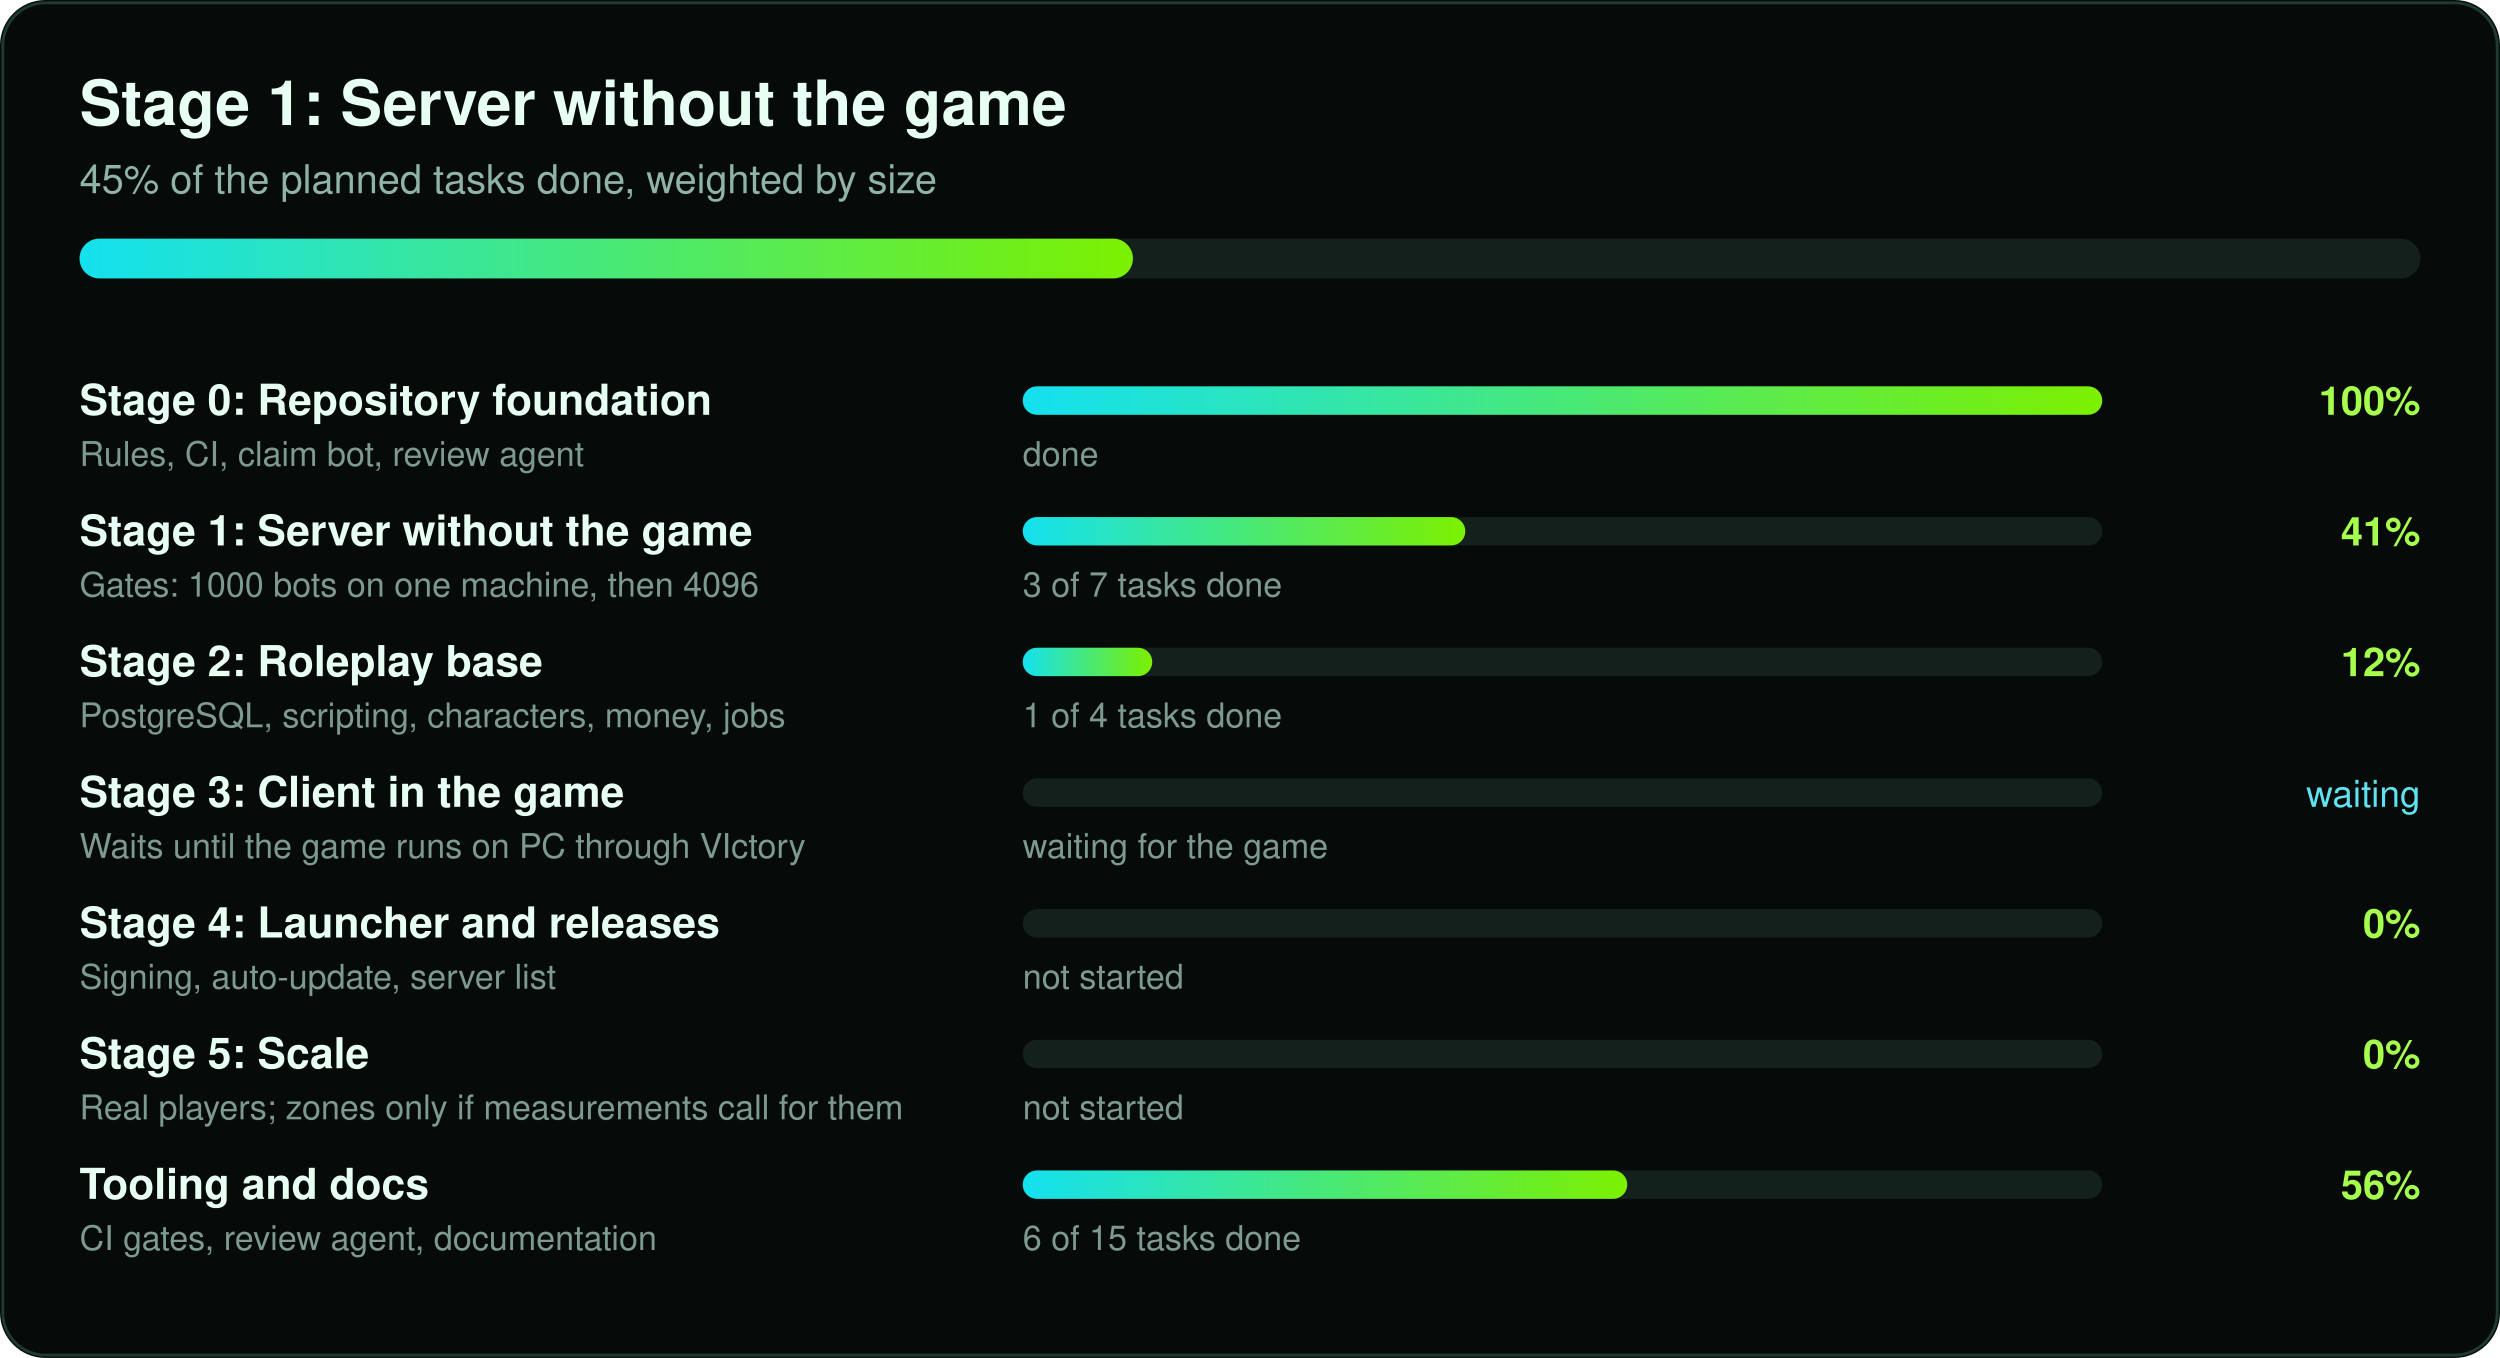
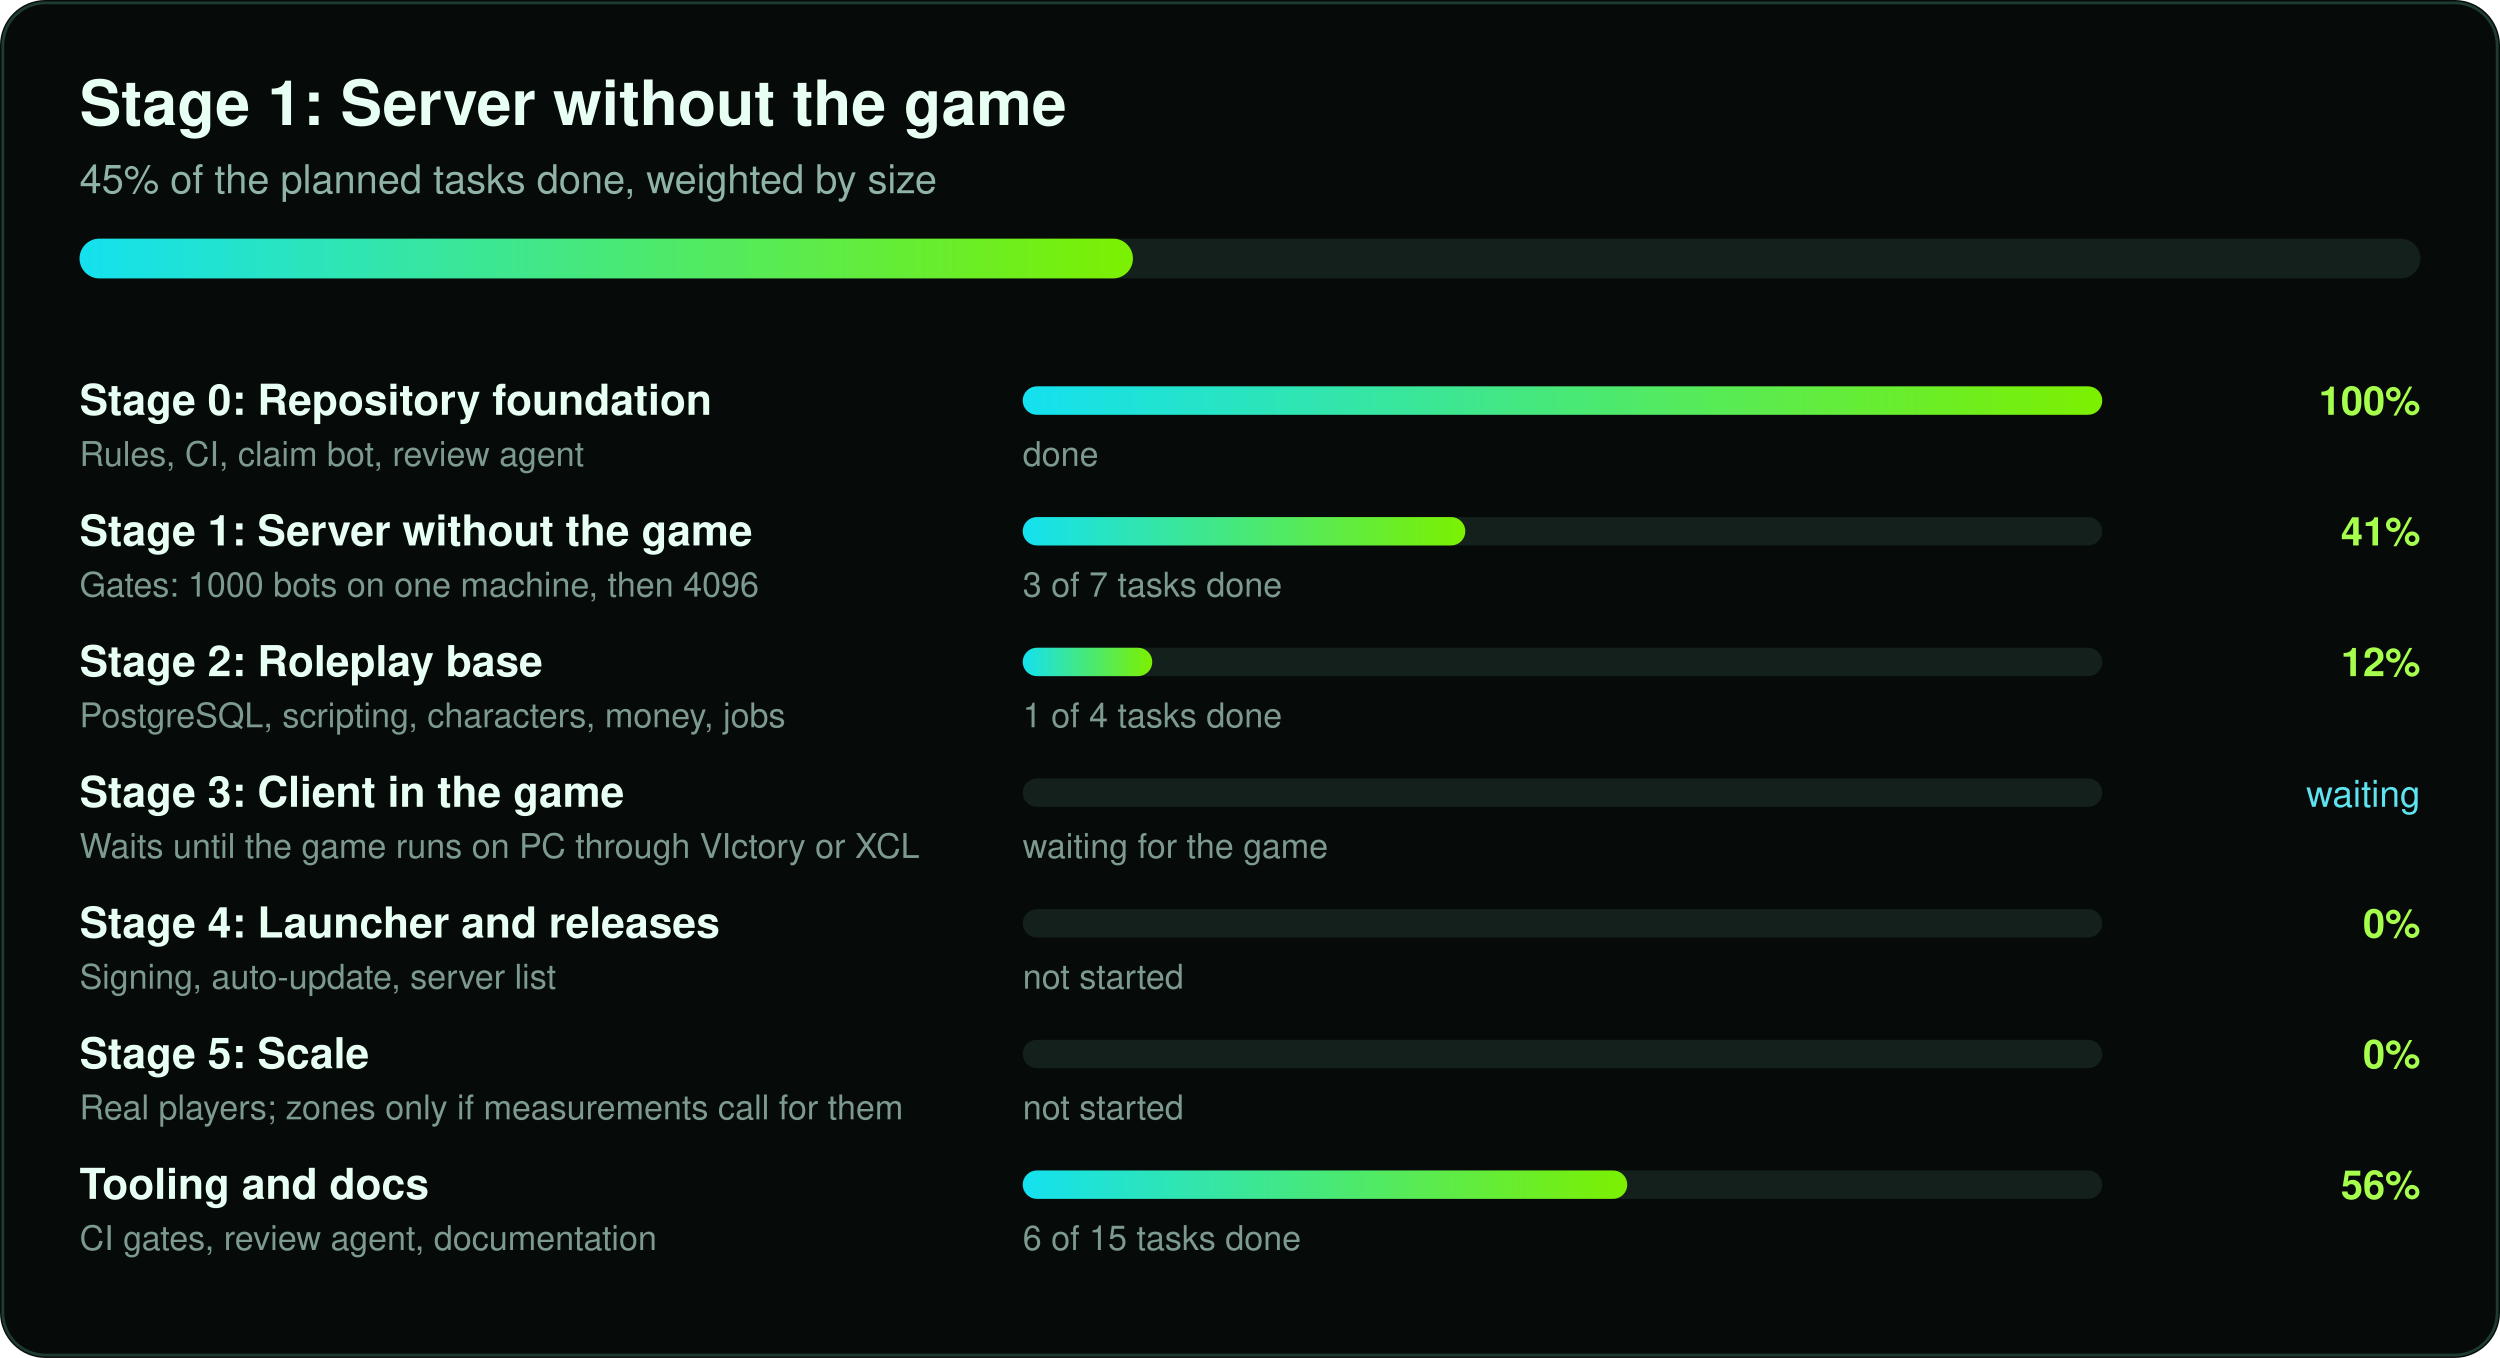
<svg xmlns="http://www.w3.org/2000/svg" width="880" height="478" viewBox="0 0 880 478" role="img" aria-label="Sawgrass progress">
  <defs>
    <linearGradient id="g" x1="0" x2="1" y1="0" y2="0">
      <stop offset="0" stop-color="#14e1f0" />
      <stop offset="1" stop-color="#7cf000" />
    </linearGradient>
  </defs>
  <style>text{font-family:-apple-system,BlinkMacSystemFont,'Segoe UI',Helvetica,Arial,sans-serif}.h{font-size:22px;font-weight:700;fill:#e8fff4}.s{font-size:14px;fill:#8fb3a6}.l{font-size:15px;font-weight:600;fill:#e8fff4}.n{font-size:12px;fill:#7d9a90}.p{font-size:14px;font-weight:700;fill:#a6ff4d}.w{font-size:13px;fill:#5fe3f0}</style>
  <rect width="880" height="478" rx="16" fill="#060a08" />
  <rect x="1" y="1" width="878" height="476" rx="15" fill="none" stroke="#1d3b2f" />
  <text x="28" y="44" class="h">Stage 1: Server without the game</text>
  <text x="28" y="68" class="s">45% of the planned tasks done, weighted by size</text>
  <rect x="28" y="84" width="824" height="14" rx="7" fill="#13201b" />
  <rect x="28" y="84" width="370.8" height="14" rx="7" fill="url(#g)" />
  <text x="28" y="146" class="l">Stage 0: Repository foundation</text>
  <text x="28" y="164" class="n">Rules, CI, claim bot, review agent</text>
  <rect x="360" y="136" width="380" height="10" rx="5" fill="#13201b" />
  <rect x="360" y="136" width="380.0" height="10" rx="5" fill="url(#g)" />
  <text x="360" y="164" class="n">done</text>
  <text x="852" y="146" class="p" text-anchor="end">100%</text>
  <text x="28" y="192" class="l">Stage 1: Server without the game</text>
  <text x="28" y="210" class="n">Gates: 1000 bots on one machine, then 4096</text>
  <rect x="360" y="182" width="380" height="10" rx="5" fill="#13201b" />
  <rect x="360" y="182" width="155.8" height="10" rx="5" fill="url(#g)" />
  <text x="360" y="210" class="n">3 of 7 tasks done</text>
  <text x="852" y="192" class="p" text-anchor="end">41%</text>
  <text x="28" y="238" class="l">Stage 2: Roleplay base</text>
  <text x="28" y="256" class="n">PostgreSQL, scripting, characters, money, jobs</text>
  <rect x="360" y="228" width="380" height="10" rx="5" fill="#13201b" />
  <rect x="360" y="228" width="45.6" height="10" rx="5" fill="url(#g)" />
  <text x="360" y="256" class="n">1 of 4 tasks done</text>
  <text x="852" y="238" class="p" text-anchor="end">12%</text>
  <text x="28" y="284" class="l">Stage 3: Client in the game</text>
-   <text x="28" y="302" class="n">Waits until the game runs on PC through VIctory</text>
+   <text x="28" y="302" class="n">Waits until the game runs on PC through VIctory or XCL</text>
  <rect x="360" y="274" width="380" height="10" rx="5" fill="#13201b" />
  <text x="360" y="302" class="n">waiting for the game</text>
  <text x="852" y="284" class="w" text-anchor="end">waiting</text>
  <text x="28" y="330" class="l">Stage 4: Launcher and releases</text>
  <text x="28" y="348" class="n">Signing, auto-update, server list</text>
  <rect x="360" y="320" width="380" height="10" rx="5" fill="#13201b" />
  <text x="360" y="348" class="n">not started</text>
  <text x="852" y="330" class="p" text-anchor="end">0%</text>
  <text x="28" y="376" class="l">Stage 5: Scale</text>
  <text x="28" y="394" class="n">Real players; zones only if measurements call for them</text>
  <rect x="360" y="366" width="380" height="10" rx="5" fill="#13201b" />
  <text x="360" y="394" class="n">not started</text>
  <text x="852" y="376" class="p" text-anchor="end">0%</text>
  <text x="28" y="422" class="l">Tooling and docs</text>
  <text x="28" y="440" class="n">CI gates, review agent, documentation</text>
  <rect x="360" y="412" width="380" height="10" rx="5" fill="#13201b" />
  <rect x="360" y="412" width="212.8" height="10" rx="5" fill="url(#g)" />
  <text x="360" y="440" class="n">6 of 15 tasks done</text>
  <text x="852" y="422" class="p" text-anchor="end">56%</text>
</svg>
